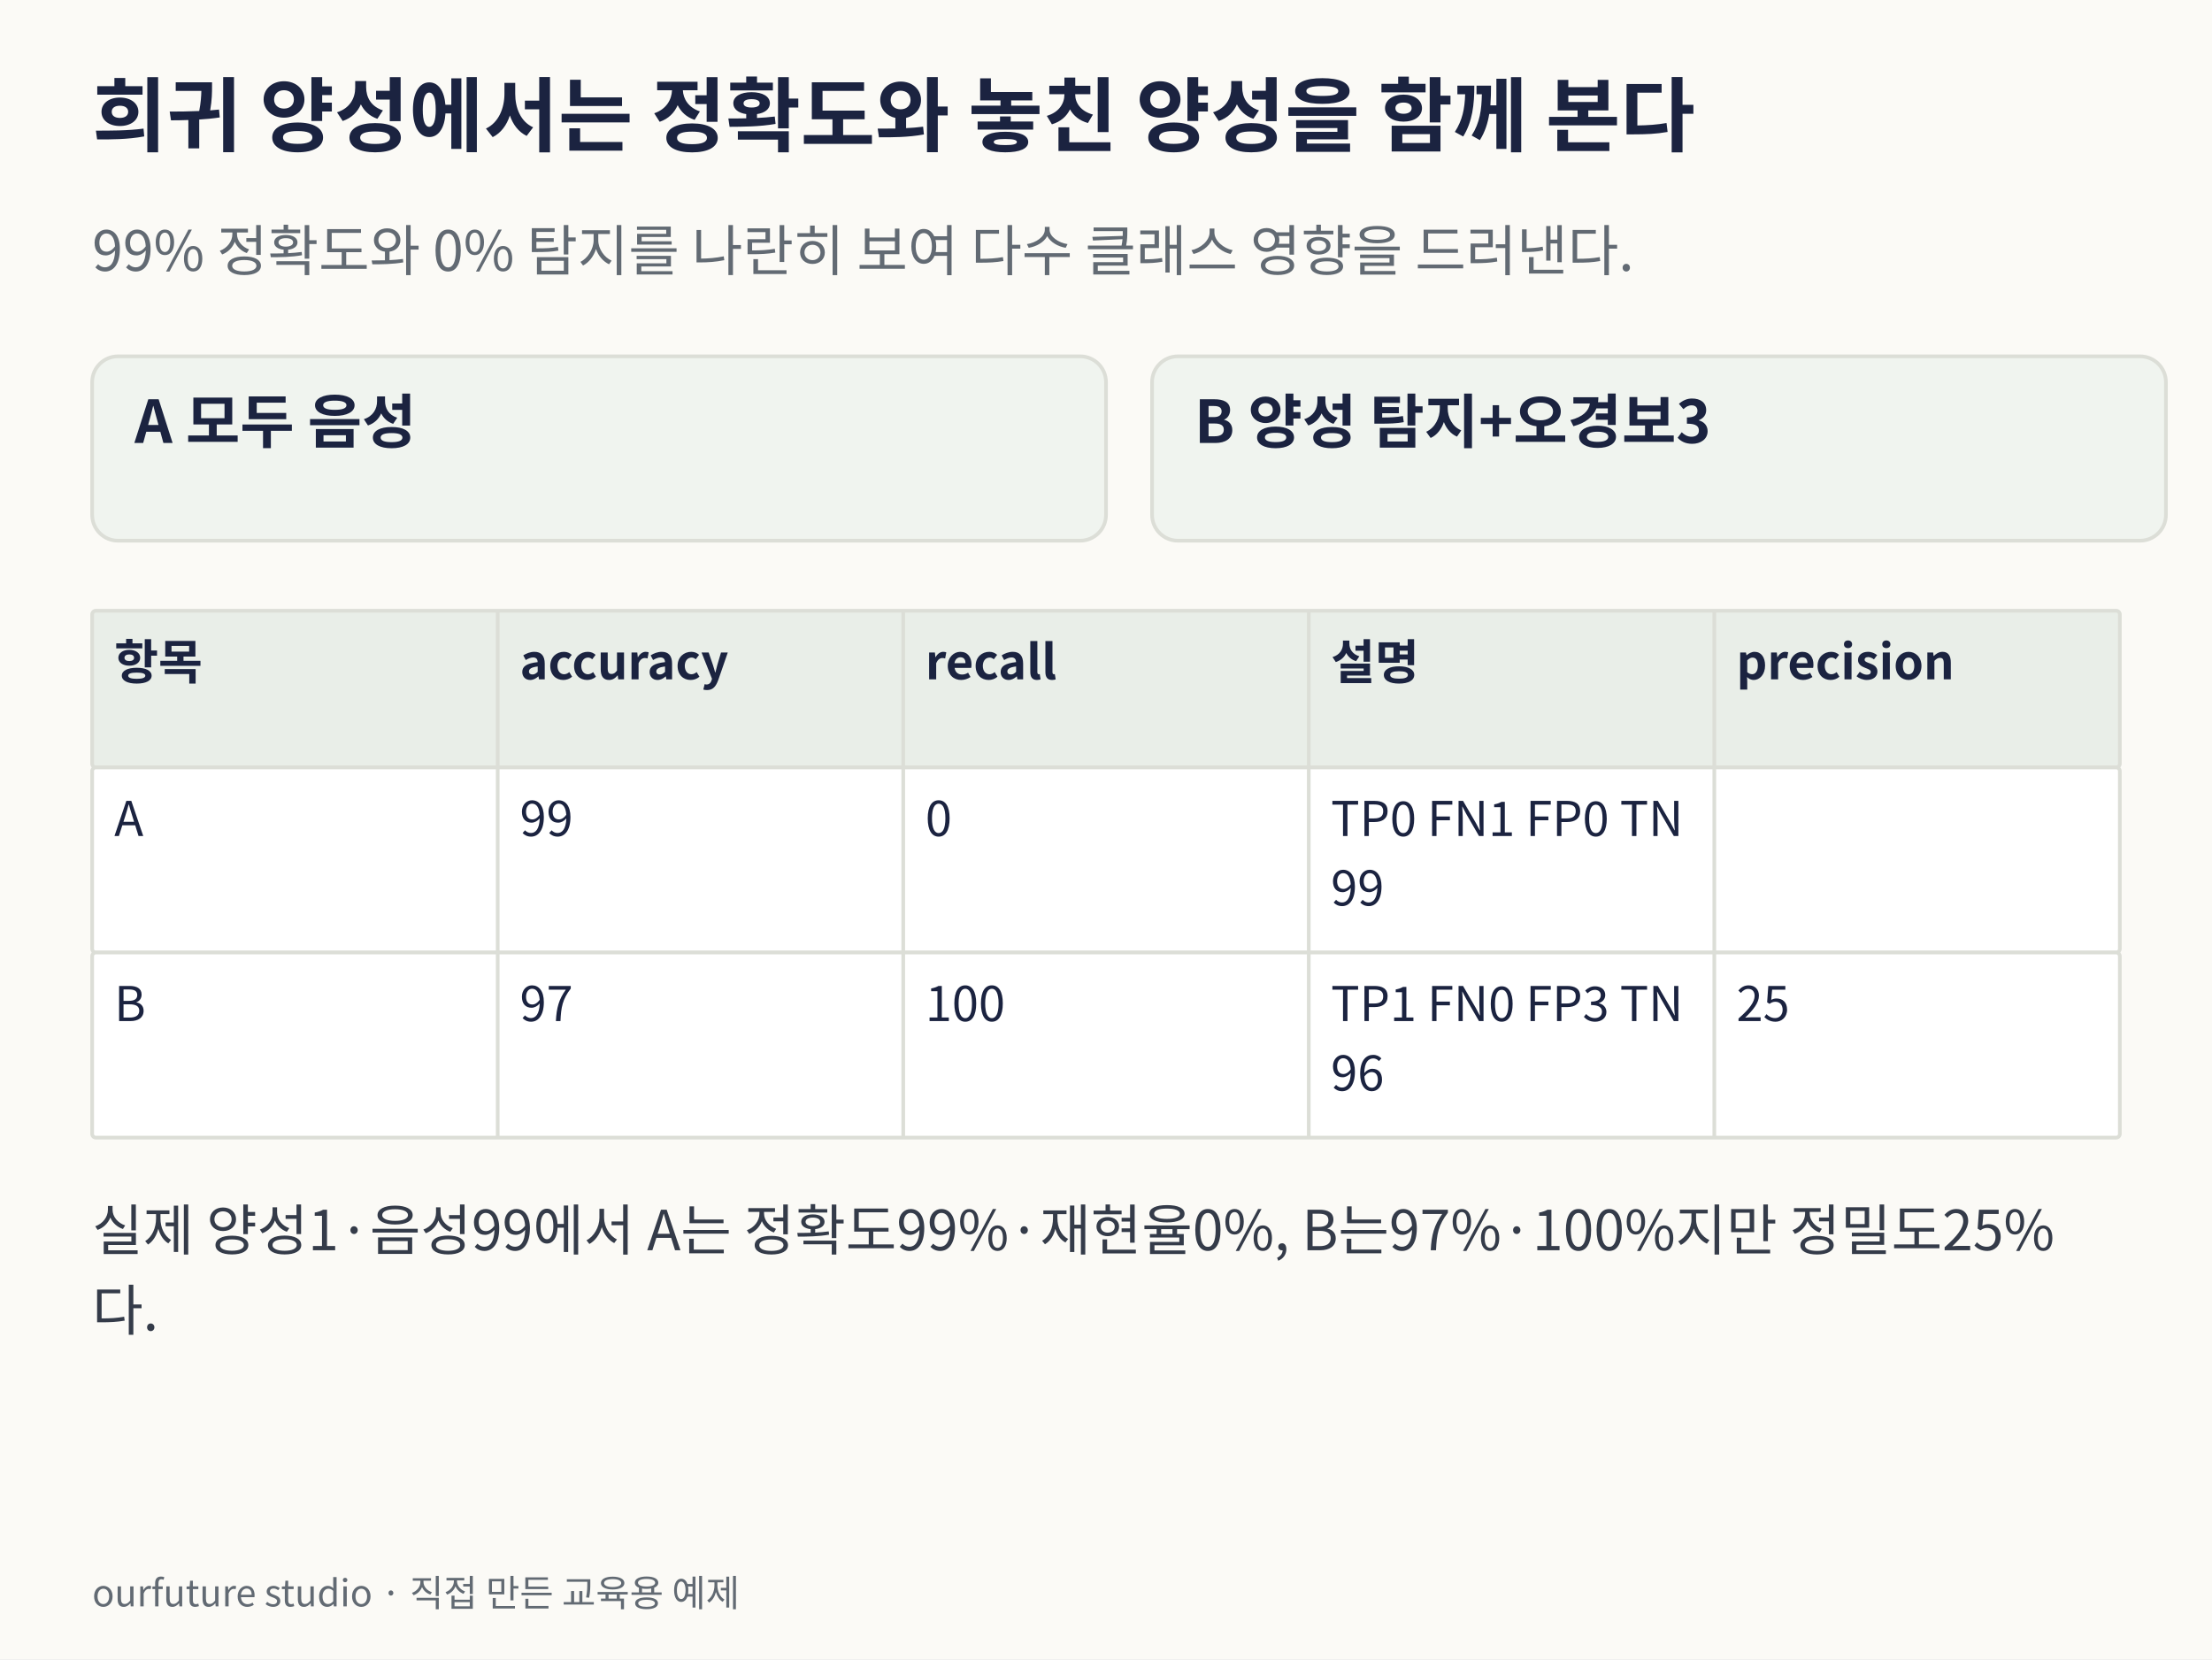
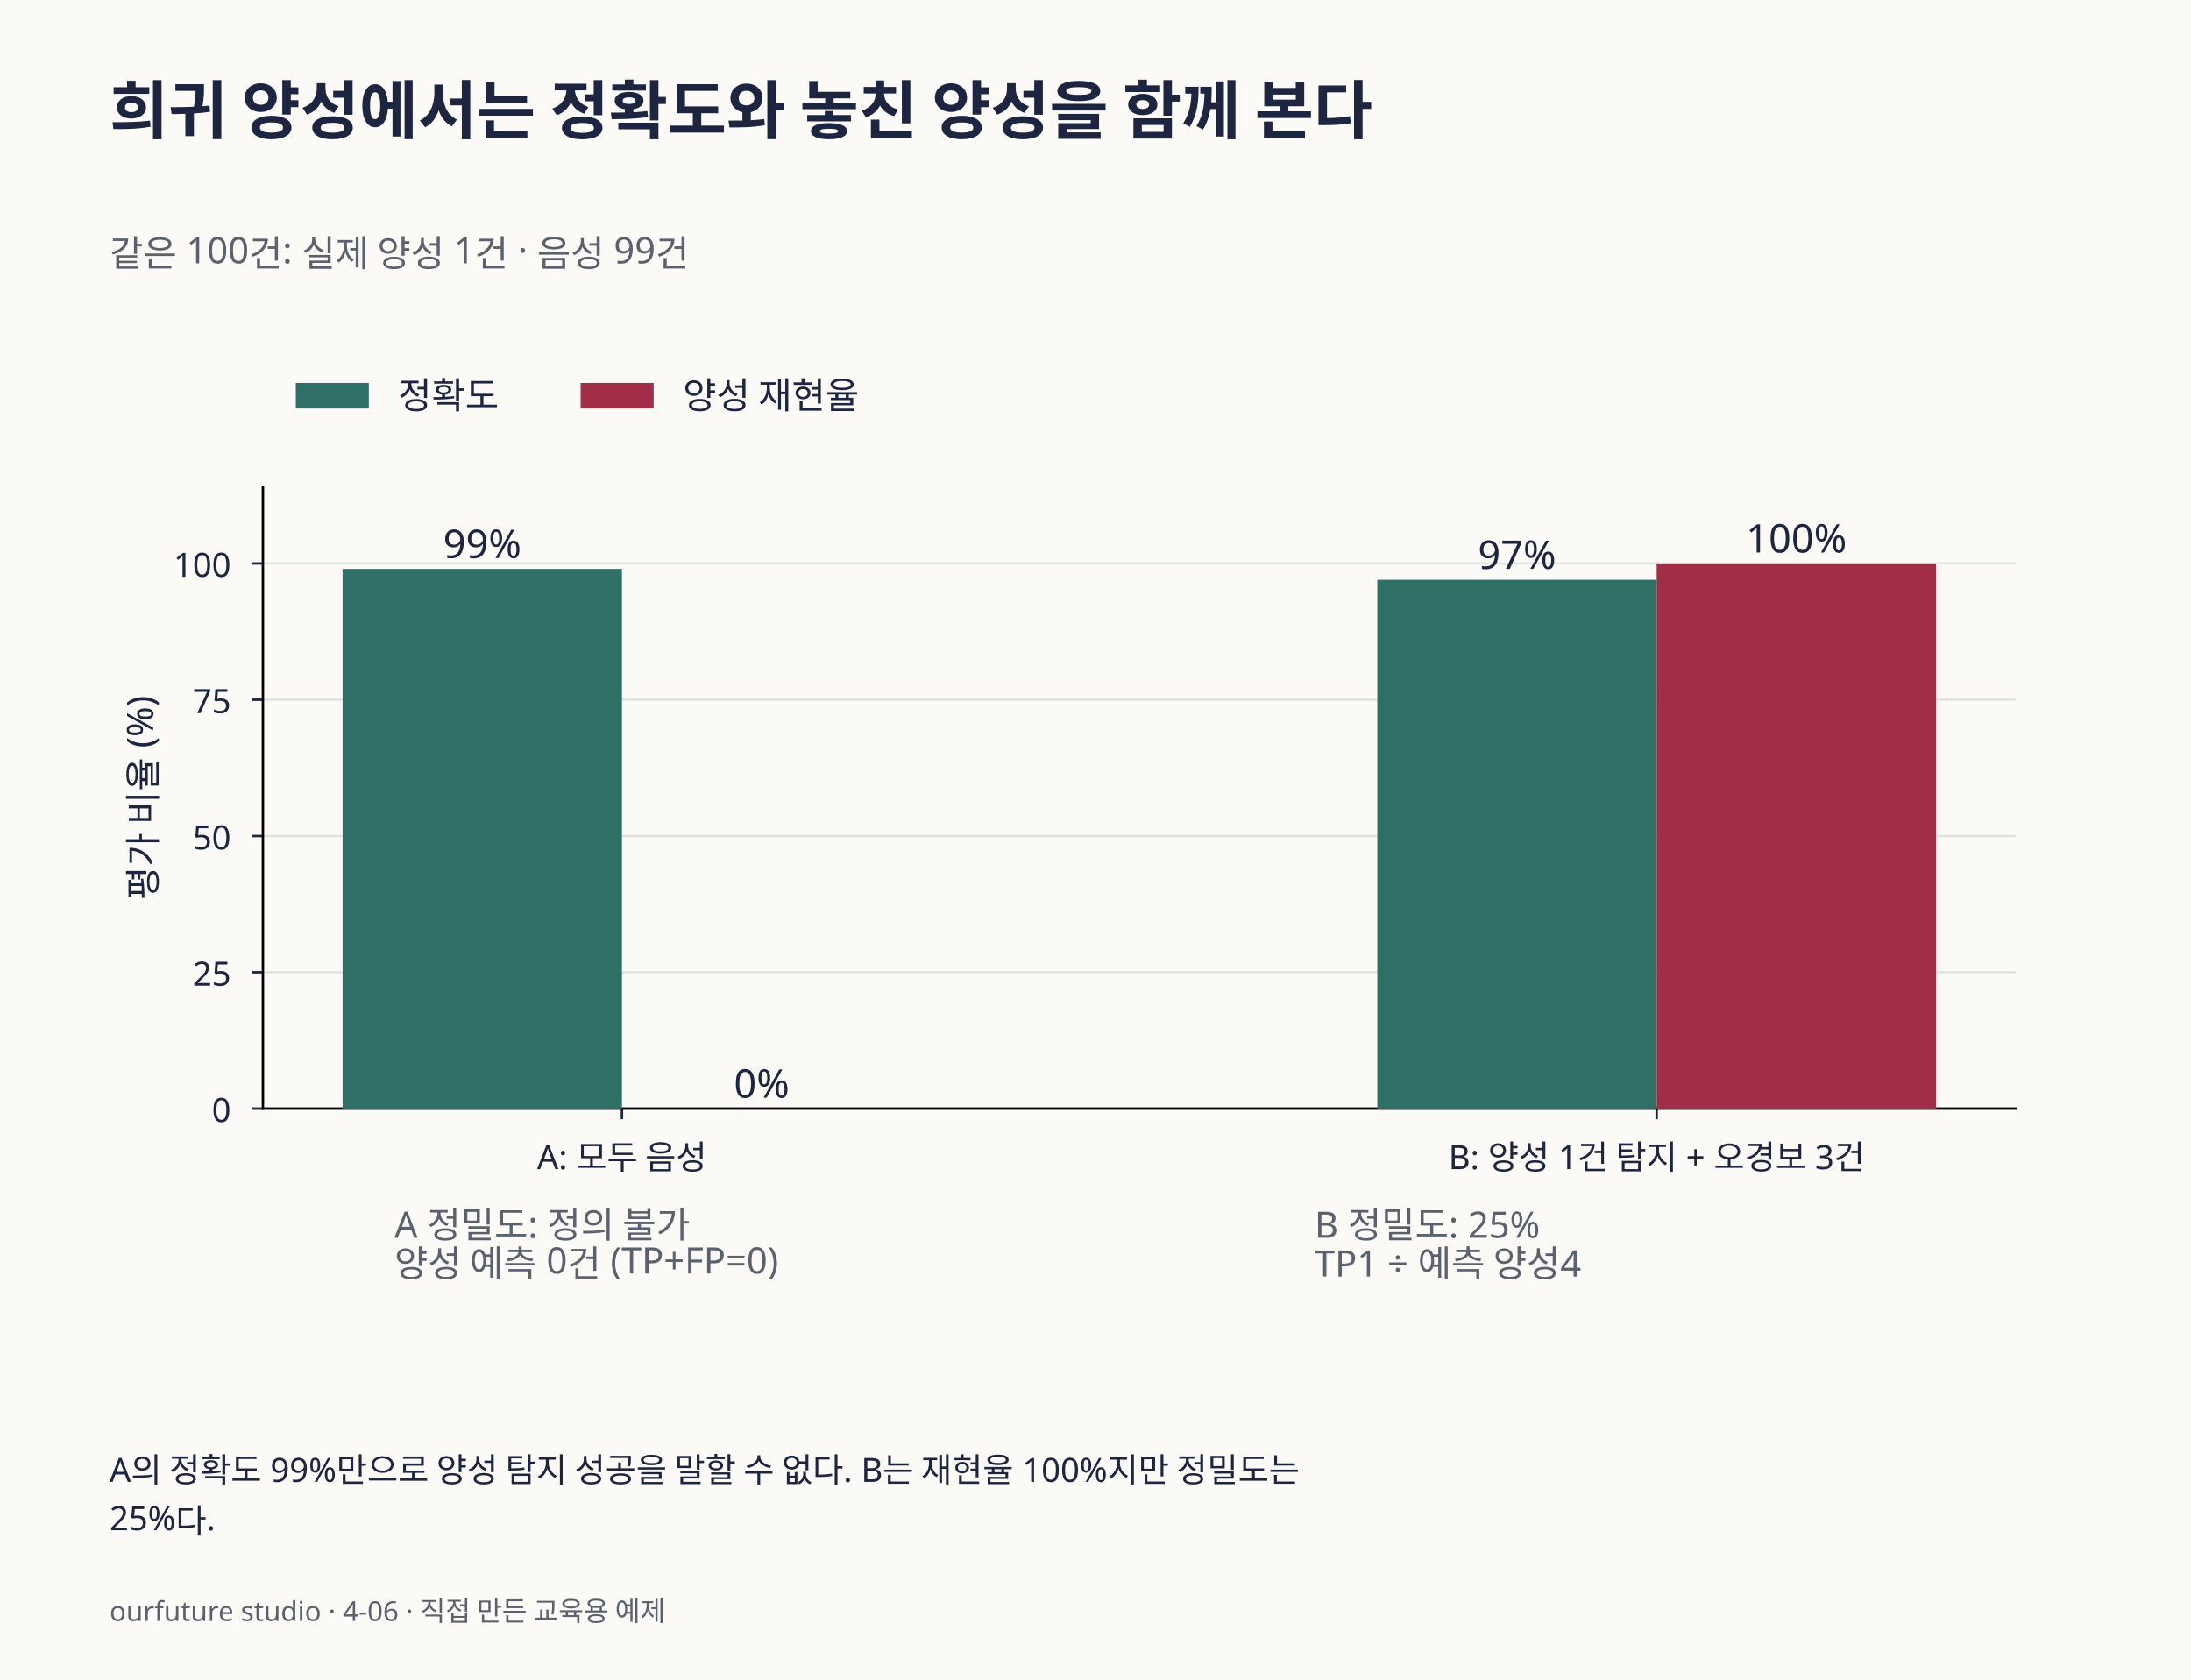
- <svg xmlns="http://www.w3.org/2000/svg" width="1200" height="900" viewBox="0 0 1200 900" role="img">
-   <rect width="1200" height="900" fill="#fbfaf6" />
-   <text x="50" y="78.7" fill="#1b2340" font-size="44" font-family="Noto Sans CJK KR,Malgun Gothic,sans-serif" font-weight="600">희귀 양성에서는 정확도와 놓친 양성을 함께 본다</text>
-   <text x="50" y="146.9" fill="#626a73" font-size="30" font-family="Noto Sans CJK KR,Malgun Gothic,sans-serif" font-weight="400">99% 정확도와 0% 탐지를 나란히 보여 다수 클래스 영향을 드러낸다.</text>
-   <rect x="50" y="193.3" width="550" height="100" rx="14" fill="#f0f4ef" stroke="#dcded7" stroke-width="2" />
-   <text x="73" y="240.3" fill="#1b2340" font-size="32" font-family="Noto Sans CJK KR,Malgun Gothic,sans-serif" font-weight="600">A 모두 음성</text>
-   <rect x="625" y="193.3" width="550" height="100" rx="14" fill="#f0f4ef" stroke="#dcded7" stroke-width="2" />
-   <text x="648" y="240.3" fill="#1b2340" font-size="32" font-family="Noto Sans CJK KR,Malgun Gothic,sans-serif" font-weight="600">B 양성 탐지+오경보3</text>
-   <rect x="50" y="331.3" width="1100" height="85" rx="2" fill="#e9eee8" stroke="#dcded7" stroke-width="2" />
-   <text x="62.0" y="368.5" fill="#1b2340" font-size="26" font-family="Noto Sans CJK KR,Malgun Gothic,sans-serif" font-weight="600">항목</text>
-   <line x1="270.0" y1="331.3" x2="270.0" y2="416.3" stroke="#dcded7" stroke-width="2" />
-   <text x="282.0" y="368.5" fill="#1b2340" font-size="26" font-family="Noto Sans CJK KR,Malgun Gothic,sans-serif" font-weight="600">accuracy</text>
-   <line x1="490.0" y1="331.3" x2="490.0" y2="416.3" stroke="#dcded7" stroke-width="2" />
-   <text x="502.0" y="368.5" fill="#1b2340" font-size="26" font-family="Noto Sans CJK KR,Malgun Gothic,sans-serif" font-weight="600">recall</text>
-   <line x1="710.0" y1="331.3" x2="710.0" y2="416.3" stroke="#dcded7" stroke-width="2" />
-   <text x="722.0" y="368.5" fill="#1b2340" font-size="26" font-family="Noto Sans CJK KR,Malgun Gothic,sans-serif" font-weight="600">설명</text>
-   <line x1="930.0" y1="331.3" x2="930.0" y2="416.3" stroke="#dcded7" stroke-width="2" />
-   <text x="942.0" y="368.5" fill="#1b2340" font-size="26" font-family="Noto Sans CJK KR,Malgun Gothic,sans-serif" font-weight="600">precision</text>
-   <rect x="50" y="416.3" width="1100" height="100.4" rx="2" fill="#fff" stroke="#dcded7" stroke-width="2" />
-   <text x="62.0" y="453.5" fill="#1b2340" font-size="26" font-family="Noto Sans CJK KR,Malgun Gothic,sans-serif" font-weight="400">A</text>
-   <line x1="270.0" y1="416.3" x2="270.0" y2="516.7" stroke="#dcded7" stroke-width="2" />
-   <text x="282.0" y="453.5" fill="#1b2340" font-size="26" font-family="Noto Sans CJK KR,Malgun Gothic,sans-serif" font-weight="400">99</text>
-   <line x1="490.0" y1="416.3" x2="490.0" y2="516.7" stroke="#dcded7" stroke-width="2" />
-   <text x="502.0" y="453.5" fill="#1b2340" font-size="26" font-family="Noto Sans CJK KR,Malgun Gothic,sans-serif" font-weight="400">0</text>
-   <line x1="710.0" y1="416.3" x2="710.0" y2="516.7" stroke="#dcded7" stroke-width="2" />
-   <text x="722.0" y="453.5" fill="#1b2340" font-size="26" font-family="Noto Sans CJK KR,Malgun Gothic,sans-serif" font-weight="400">TP0 FN1 FP0 TN</text>
-   <text x="722.0" y="491.2" fill="#1b2340" font-size="26" font-family="Noto Sans CJK KR,Malgun Gothic,sans-serif" font-weight="400">99</text>
-   <line x1="930.0" y1="416.3" x2="930.0" y2="516.7" stroke="#dcded7" stroke-width="2" />
-   <text x="942.0" y="453.5" fill="#1b2340" font-size="26" font-family="Noto Sans CJK KR,Malgun Gothic,sans-serif" font-weight="400" />
-   <rect x="50" y="516.7" width="1100" height="100.4" rx="2" fill="#fff" stroke="#dcded7" stroke-width="2" />
-   <text x="62.0" y="553.9" fill="#1b2340" font-size="26" font-family="Noto Sans CJK KR,Malgun Gothic,sans-serif" font-weight="400">B</text>
-   <line x1="270.0" y1="516.7" x2="270.0" y2="617.1" stroke="#dcded7" stroke-width="2" />
-   <text x="282.0" y="553.9" fill="#1b2340" font-size="26" font-family="Noto Sans CJK KR,Malgun Gothic,sans-serif" font-weight="400">97</text>
-   <line x1="490.0" y1="516.7" x2="490.0" y2="617.1" stroke="#dcded7" stroke-width="2" />
-   <text x="502.0" y="553.9" fill="#1b2340" font-size="26" font-family="Noto Sans CJK KR,Malgun Gothic,sans-serif" font-weight="400">100</text>
-   <line x1="710.0" y1="516.7" x2="710.0" y2="617.1" stroke="#dcded7" stroke-width="2" />
-   <text x="722.0" y="553.9" fill="#1b2340" font-size="26" font-family="Noto Sans CJK KR,Malgun Gothic,sans-serif" font-weight="400">TP1 FN0 FP3 TN</text>
-   <text x="722.0" y="591.6" fill="#1b2340" font-size="26" font-family="Noto Sans CJK KR,Malgun Gothic,sans-serif" font-weight="400">96</text>
-   <line x1="930.0" y1="516.7" x2="930.0" y2="617.1" stroke="#dcded7" stroke-width="2" />
-   <text x="942.0" y="553.9" fill="#1b2340" font-size="26" font-family="Noto Sans CJK KR,Malgun Gothic,sans-serif" font-weight="400">25</text>
-   <text x="50" y="678.2" fill="#343b49" font-size="30" font-family="Noto Sans CJK KR,Malgun Gothic,sans-serif" font-weight="400">실제 양성1·음성99에서 A는 정확도99%·재현율0%, B는97%·100%지만 정밀도25%</text>
-   <text x="50" y="721.7" fill="#343b49" font-size="30" font-family="Noto Sans CJK KR,Malgun Gothic,sans-serif" font-weight="400">다.</text>
-   <text x="50" y="871.4" fill="#626a73" font-size="20" font-family="Noto Sans CJK KR,Malgun Gothic,sans-serif" font-weight="400">ourfuture studio · 직접 만든 교육용 예제</text>
+ <svg xmlns="http://www.w3.org/2000/svg" xmlns:xlink="http://www.w3.org/1999/xlink" width="1200px" height="920px" viewBox="0 0 720 552" version="1.1">
+   <defs>
+     <style type="text/css">*{stroke-linejoin: round; stroke-linecap: butt}</style>
+   </defs>
+   <g id="figure_1">
+     <g id="patch_1">
+       <path d="M 0 552  L 720 552  L 720 0  L 0 0  z " style="fill: #fbfaf7" />
+     </g>
+     <g id="axes_1">
+       <g id="patch_2">
+         <path d="M 86.4 364.32  L 662.4 364.32  L 662.4 160.08  L 86.4 160.08  z " style="fill: #fbfaf7" />
+       </g>
+       <g id="matplotlib.axis_1">
+         <g id="xtick_1">
+           <g id="line2d_1">
+             <defs>
+               <path id="m3e04ab93a7" d="M 0 0  L 0 3.5  " style="stroke: #1d2541; stroke-width: 0.8" />
+             </defs>
+             <g>
+               <use xlink:href="#m3e04ab93a7" x="204.388" y="364.32" style="fill: #1d2541; stroke: #1d2541; stroke-width: 0.8" />
+             </g>
+           </g>
+           <g id="text_1">
+             <text style="font-size: 11px; font-family: 'Malgun Gothic'; text-anchor: middle; fill: #1d2541" x="204.388" y="384.215" transform="rotate(-0 204.3882 384.2147)">A: 모두 음성</text>
+           </g>
+         </g>
+         <g id="xtick_2">
+           <g id="line2d_2">
+             <g>
+               <use xlink:href="#m3e04ab93a7" x="544.412" y="364.32" style="fill: #1d2541; stroke: #1d2541; stroke-width: 0.8" />
+             </g>
+           </g>
+           <g id="text_2">
+             <text style="font-size: 11px; font-family: 'Malgun Gothic'; text-anchor: middle; fill: #1d2541" x="544.412" y="384.215" transform="rotate(-0 544.4118 384.2147)">B: 양성 1건 탐지 + 오경보 3건</text>
+           </g>
+         </g>
+       </g>
+       <g id="matplotlib.axis_2">
+         <g id="ytick_1">
+           <g id="line2d_3">
+             <path d="M 86.4 364.32  L 662.4 364.32  " clip-path="url(#pcc181a6b3b)" style="fill: none; stroke: #dde2de; stroke-width: 0.7; stroke-linecap: square" />
+           </g>
+           <g id="line2d_4">
+             <defs>
+               <path id="m63b66a0bca" d="M 0 0  L -3.5 0  " style="stroke: #1d2541; stroke-width: 0.8" />
+             </defs>
+             <g>
+               <use xlink:href="#m63b66a0bca" x="86.4" y="364.32" style="fill: #1d2541; stroke: #1d2541; stroke-width: 0.8" />
+             </g>
+           </g>
+           <g id="text_3">
+             <text style="font-size: 11px; font-family: 'Malgun Gothic'; text-anchor: end; fill: #1d2541" x="75.9" y="368.719" transform="rotate(-0 75.9 368.7189)">0</text>
+           </g>
+         </g>
+         <g id="ytick_2">
+           <g id="line2d_5">
+             <path d="M 86.4 319.531  L 662.4 319.531  " clip-path="url(#pcc181a6b3b)" style="fill: none; stroke: #dde2de; stroke-width: 0.7; stroke-linecap: square" />
+           </g>
+           <g id="line2d_6">
+             <g>
+               <use xlink:href="#m63b66a0bca" x="86.4" y="319.531" style="fill: #1d2541; stroke: #1d2541; stroke-width: 0.8" />
+             </g>
+           </g>
+           <g id="text_4">
+             <text style="font-size: 11px; font-family: 'Malgun Gothic'; text-anchor: end; fill: #1d2541" x="75.9" y="323.929" transform="rotate(-0 75.9 323.9295)">25</text>
+           </g>
+         </g>
+         <g id="ytick_3">
+           <g id="line2d_7">
+             <path d="M 86.4 274.741  L 662.4 274.741  " clip-path="url(#pcc181a6b3b)" style="fill: none; stroke: #dde2de; stroke-width: 0.7; stroke-linecap: square" />
+           </g>
+           <g id="line2d_8">
+             <g>
+               <use xlink:href="#m63b66a0bca" x="86.4" y="274.741" style="fill: #1d2541; stroke: #1d2541; stroke-width: 0.8" />
+             </g>
+           </g>
+           <g id="text_5">
+             <text style="font-size: 11px; font-family: 'Malgun Gothic'; text-anchor: end; fill: #1d2541" x="75.9" y="279.14" transform="rotate(-0 75.9 279.14)">50</text>
+           </g>
+         </g>
+         <g id="ytick_4">
+           <g id="line2d_9">
+             <path d="M 86.4 229.952  L 662.4 229.952  " clip-path="url(#pcc181a6b3b)" style="fill: none; stroke: #dde2de; stroke-width: 0.7; stroke-linecap: square" />
+           </g>
+           <g id="line2d_10">
+             <g>
+               <use xlink:href="#m63b66a0bca" x="86.4" y="229.952" style="fill: #1d2541; stroke: #1d2541; stroke-width: 0.8" />
+             </g>
+           </g>
+           <g id="text_6">
+             <text style="font-size: 11px; font-family: 'Malgun Gothic'; text-anchor: end; fill: #1d2541" x="75.9" y="234.351" transform="rotate(-0 75.9 234.3505)">75</text>
+           </g>
+         </g>
+         <g id="ytick_5">
+           <g id="line2d_11">
+             <path d="M 86.4 185.162  L 662.4 185.162  " clip-path="url(#pcc181a6b3b)" style="fill: none; stroke: #dde2de; stroke-width: 0.7; stroke-linecap: square" />
+           </g>
+           <g id="line2d_12">
+             <g>
+               <use xlink:href="#m63b66a0bca" x="86.4" y="185.162" style="fill: #1d2541; stroke: #1d2541; stroke-width: 0.8" />
+             </g>
+           </g>
+           <g id="text_7">
+             <text style="font-size: 11px; font-family: 'Malgun Gothic'; text-anchor: end; fill: #1d2541" x="75.9" y="189.561" transform="rotate(-0 75.9 189.561)">100</text>
+           </g>
+         </g>
+         <g id="text_8">
+           <text style="font-size: 12px; font-family: 'Malgun Gothic'; text-anchor: middle; fill: #1d2541" x="51.322" y="262.2" transform="rotate(-90 51.32187 262.2)">평가 비율 (%)</text>
+         </g>
+       </g>
+       <g id="patch_3">
+         <path d="M 86.4 364.32  L 86.4 160.08  " style="fill: none; stroke: #000000; stroke-width: 0.8; stroke-linejoin: miter; stroke-linecap: square" />
+       </g>
+       <g id="patch_4">
+         <path d="M 86.4 364.32  L 662.4 364.32  " style="fill: none; stroke: #000000; stroke-width: 0.8; stroke-linejoin: miter; stroke-linecap: square" />
+       </g>
+       <g id="patch_5">
+         <path d="M 112.582 364.32  L 204.388 364.32  L 204.388 186.954  L 112.582 186.954  z " clip-path="url(#pcc181a6b3b)" style="fill: #2e6f66" />
+       </g>
+       <g id="patch_6">
+         <path d="M 452.605 364.32  L 544.412 364.32  L 544.412 190.537  L 452.605 190.537  z " clip-path="url(#pcc181a6b3b)" style="fill: #2e6f66" />
+       </g>
+       <g id="patch_7">
+         <path d="M 204.388 364.32  L 296.195 364.32  L 296.195 364.32  L 204.388 364.32  z " clip-path="url(#pcc181a6b3b)" style="fill: #a12d48" />
+       </g>
+       <g id="patch_8">
+         <path d="M 544.412 364.32  L 636.218 364.32  L 636.218 185.162  L 544.412 185.162  z " clip-path="url(#pcc181a6b3b)" style="fill: #a12d48" />
+       </g>
+       <g id="text_9">
+         <text style="font-size: 13px; font-family: 'Malgun Gothic'; text-anchor: middle; fill: #1d2541" x="158.485" y="183.371" transform="rotate(-0 158.485 183.3705)">99%</text>
+       </g>
+       <g id="text_10">
+         <text style="font-size: 13px; font-family: 'Malgun Gothic'; text-anchor: middle; fill: #1d2541" x="498.509" y="186.954" transform="rotate(-0 498.5086 186.9537)">97%</text>
+       </g>
+       <g id="text_11">
+         <text style="font-size: 13px; font-family: 'Malgun Gothic'; text-anchor: middle; fill: #1d2541" x="250.291" y="360.737" transform="rotate(-0 250.2914 360.7368)">0%</text>
+       </g>
+       <g id="text_12">
+         <text style="font-size: 13px; font-family: 'Malgun Gothic'; text-anchor: middle; fill: #1d2541" x="590.315" y="181.579" transform="rotate(-0 590.315 181.5789)">100%</text>
+       </g>
+       <g id="legend_1">
+         <g id="patch_9">
+           <path d="M 97.2 134.247  L 121.2 134.247  L 121.2 125.847  L 97.2 125.847  z " style="fill: #2e6f66" />
+         </g>
+         <g id="text_13">
+           <text style="font-size: 12px; font-family: 'Malgun Gothic'; text-anchor: start; fill: #1d2541" x="130.8" y="134.247" transform="rotate(-0 130.8 134.2473)">정확도</text>
+         </g>
+         <g id="patch_10">
+           <path d="M 190.8 134.247  L 214.8 134.247  L 214.8 125.847  L 190.8 125.847  z " style="fill: #a12d48" />
+         </g>
+         <g id="text_14">
+           <text style="font-size: 12px; font-family: 'Malgun Gothic'; text-anchor: start; fill: #1d2541" x="224.4" y="134.247" transform="rotate(-0 224.4 134.2473)">양성 재현율</text>
+         </g>
+       </g>
+     </g>
+     <g id="text_15">
+       <text style="font-weight: 700; font-size: 21px; font-family: 'Malgun Gothic'; text-anchor: start; fill: #1d2541" x="36" y="43.892" transform="rotate(-0 36 43.89211)">희귀 양성에서는 정확도와 놓친 양성을 함께 본다</text>
+     </g>
+     <g id="text_16">
+       <text style="font-size: 12px; font-family: 'Malgun Gothic'; text-anchor: start; fill: #5b626e" x="36" y="87.529" transform="rotate(-0 36 87.52875)">같은 100건: 실제 양성 1건 · 음성 99건</text>
+     </g>
+     <g id="text_17">
+       <text style="font-size: 9px; font-family: 'Malgun Gothic'; text-anchor: start; fill: #5b626e" x="36" y="532.68" transform="rotate(-0 36 532.68)">ourfuture studio · 4-06 · 직접 만든 교육용 예제</text>
+     </g>
+     <g id="text_18">
+       <text style="font-size: 12px; font-family: 'Malgun Gothic'; fill: #5b626e" transform="translate(129.6 406.7752)">A 정밀도: 정의 불가</text>
+       <text style="font-size: 12px; font-family: 'Malgun Gothic'; fill: #5b626e" transform="translate(129.6 419.52)">양성 예측 0건 (TP+FP=0)</text>
+     </g>
+     <g id="text_19">
+       <text style="font-size: 12px; font-family: 'Malgun Gothic'; fill: #5b626e" transform="translate(432 406.7752)">B 정밀도: 25%</text>
+       <text style="font-size: 12px; font-family: 'Malgun Gothic'; fill: #5b626e" transform="translate(432 419.52)">TP1 ÷ 예측 양성4</text>
+     </g>
+     <g id="text_20">
+       <text style="font-size: 11px; font-family: 'Malgun Gothic'; fill: #1d2541" transform="translate(36 486.9919)">A의 정확도 99%만으로 양성 탐지 성공을 말할 수 없다. B는 재현율 100%지만 정밀도는</text>
+       <text style="font-size: 11px; font-family: 'Malgun Gothic'; fill: #1d2541" transform="translate(36 502.8585)">25%다.</text>
+     </g>
+   </g>
+   <defs>
+     <clipPath id="pcc181a6b3b">
+       <rect x="86.4" y="160.08" width="576" height="204.24" />
+     </clipPath>
+   </defs>
</svg>
